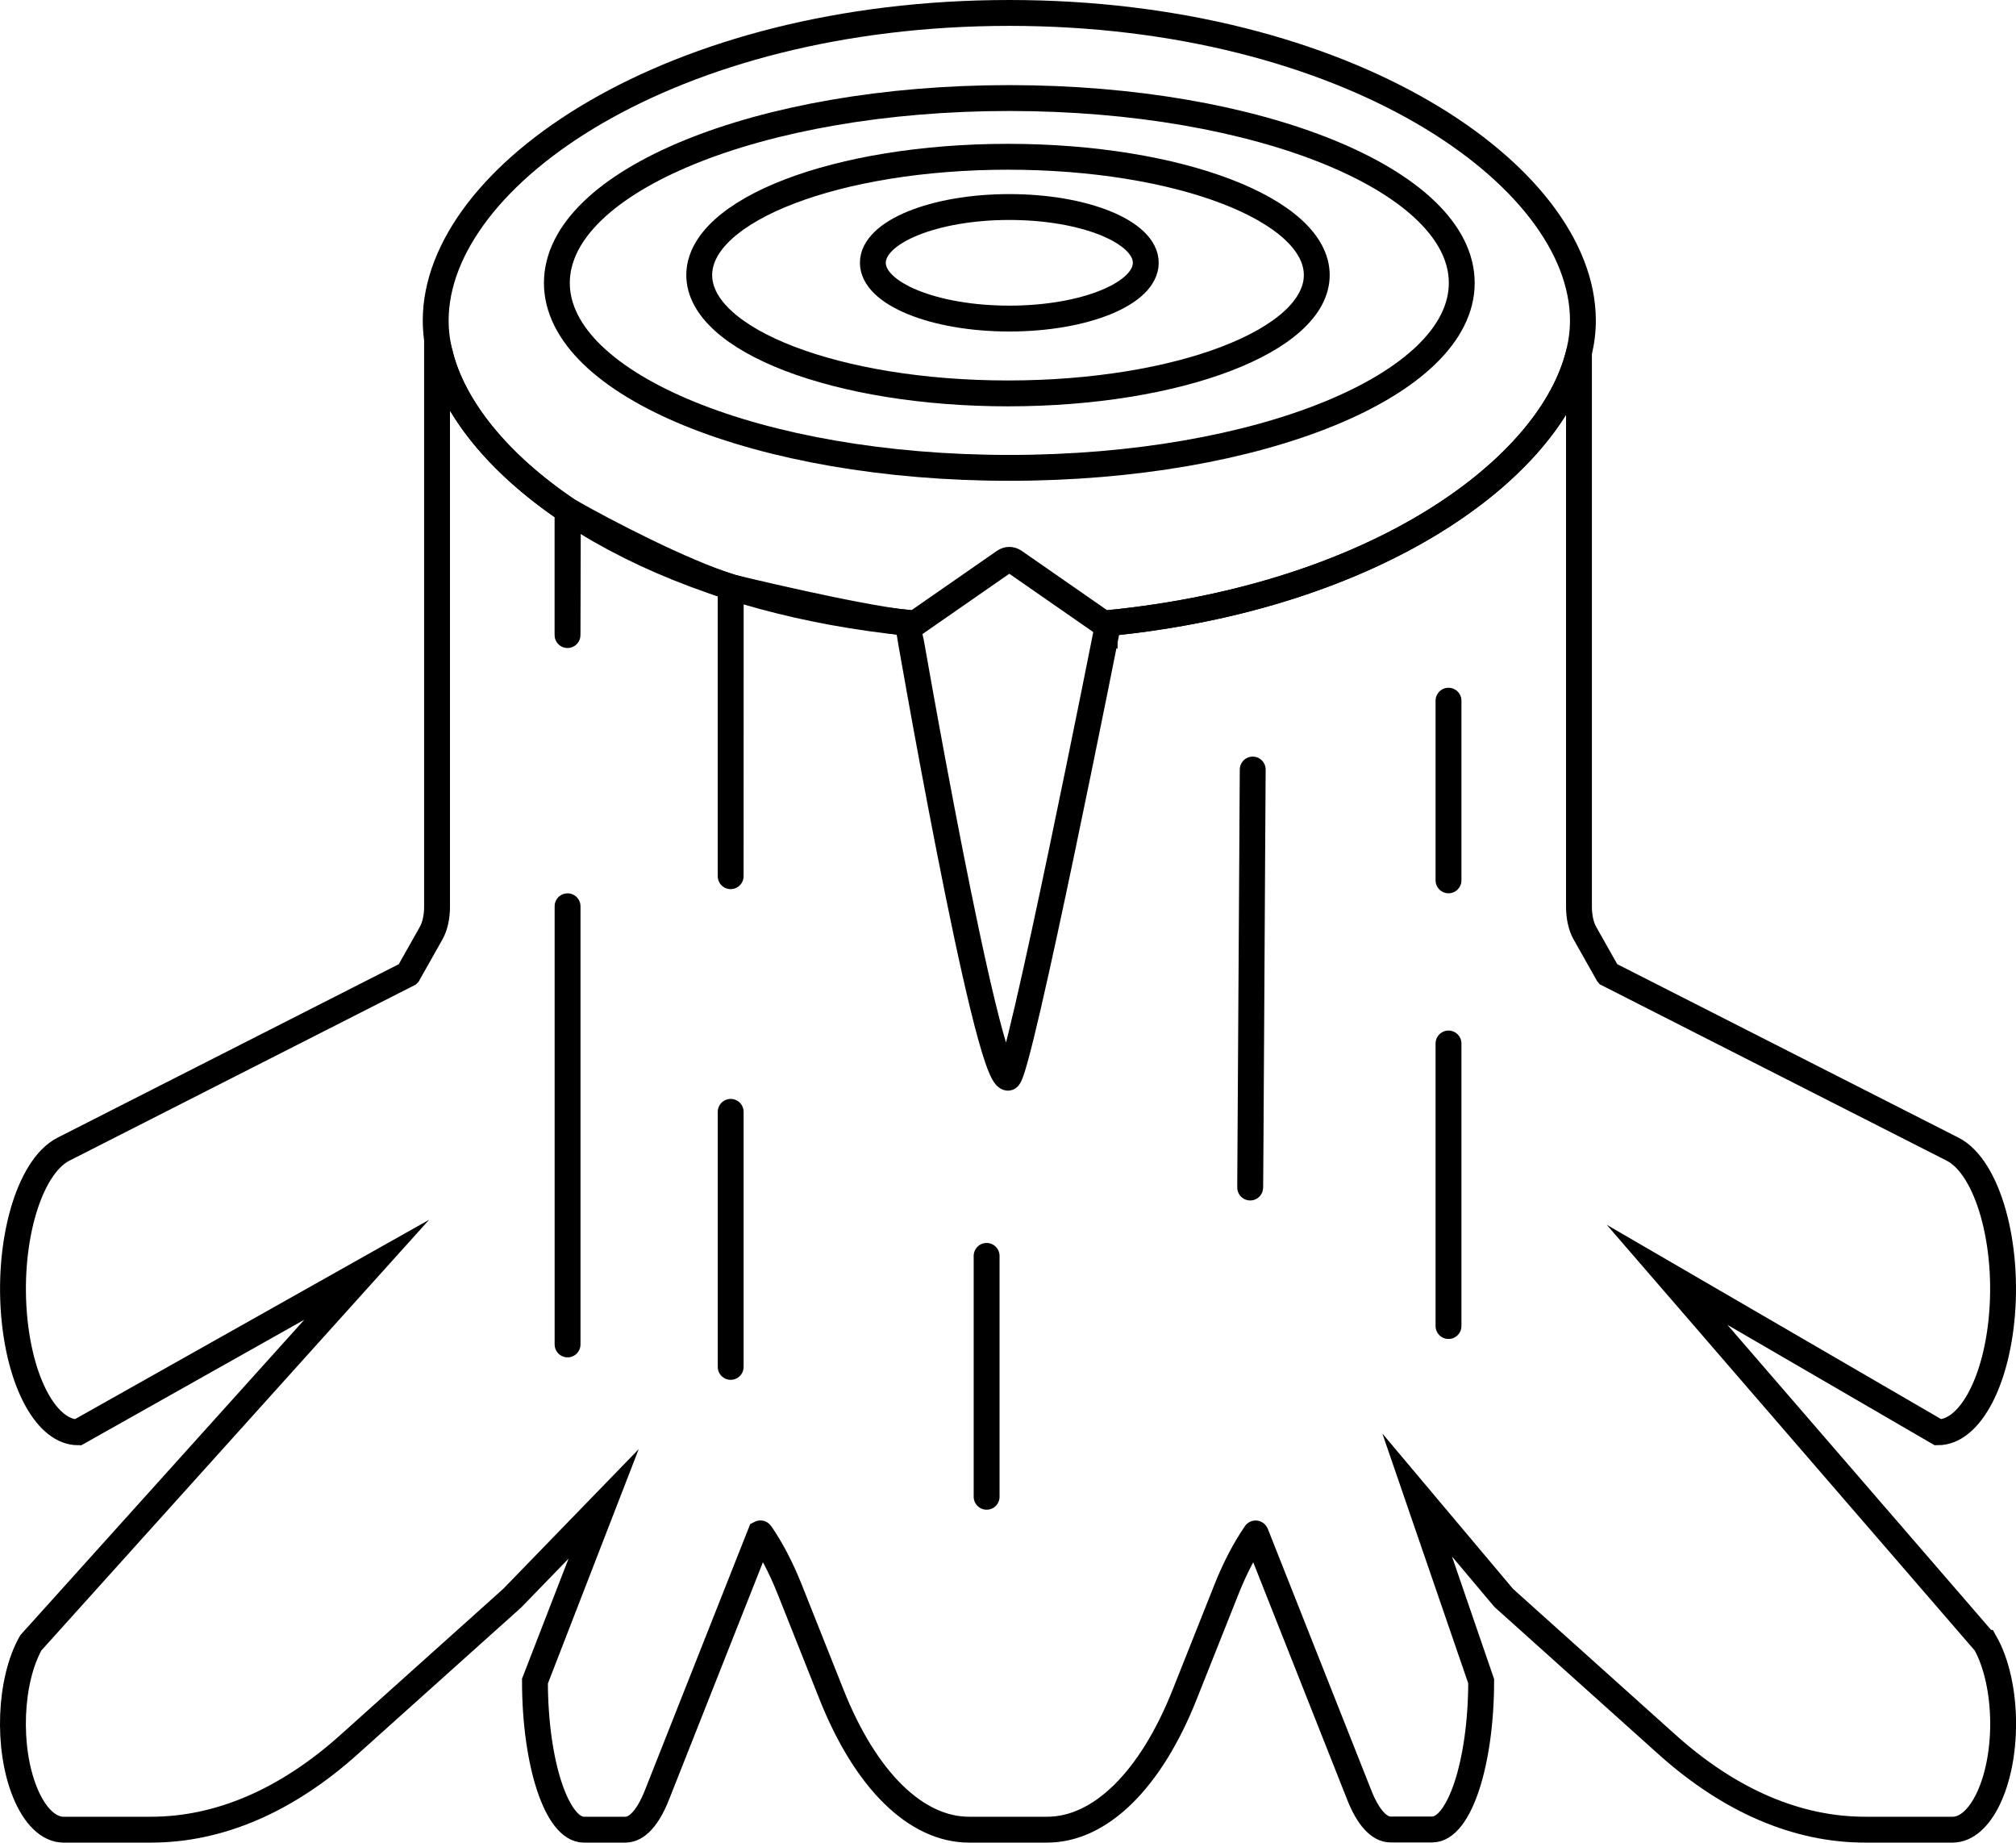
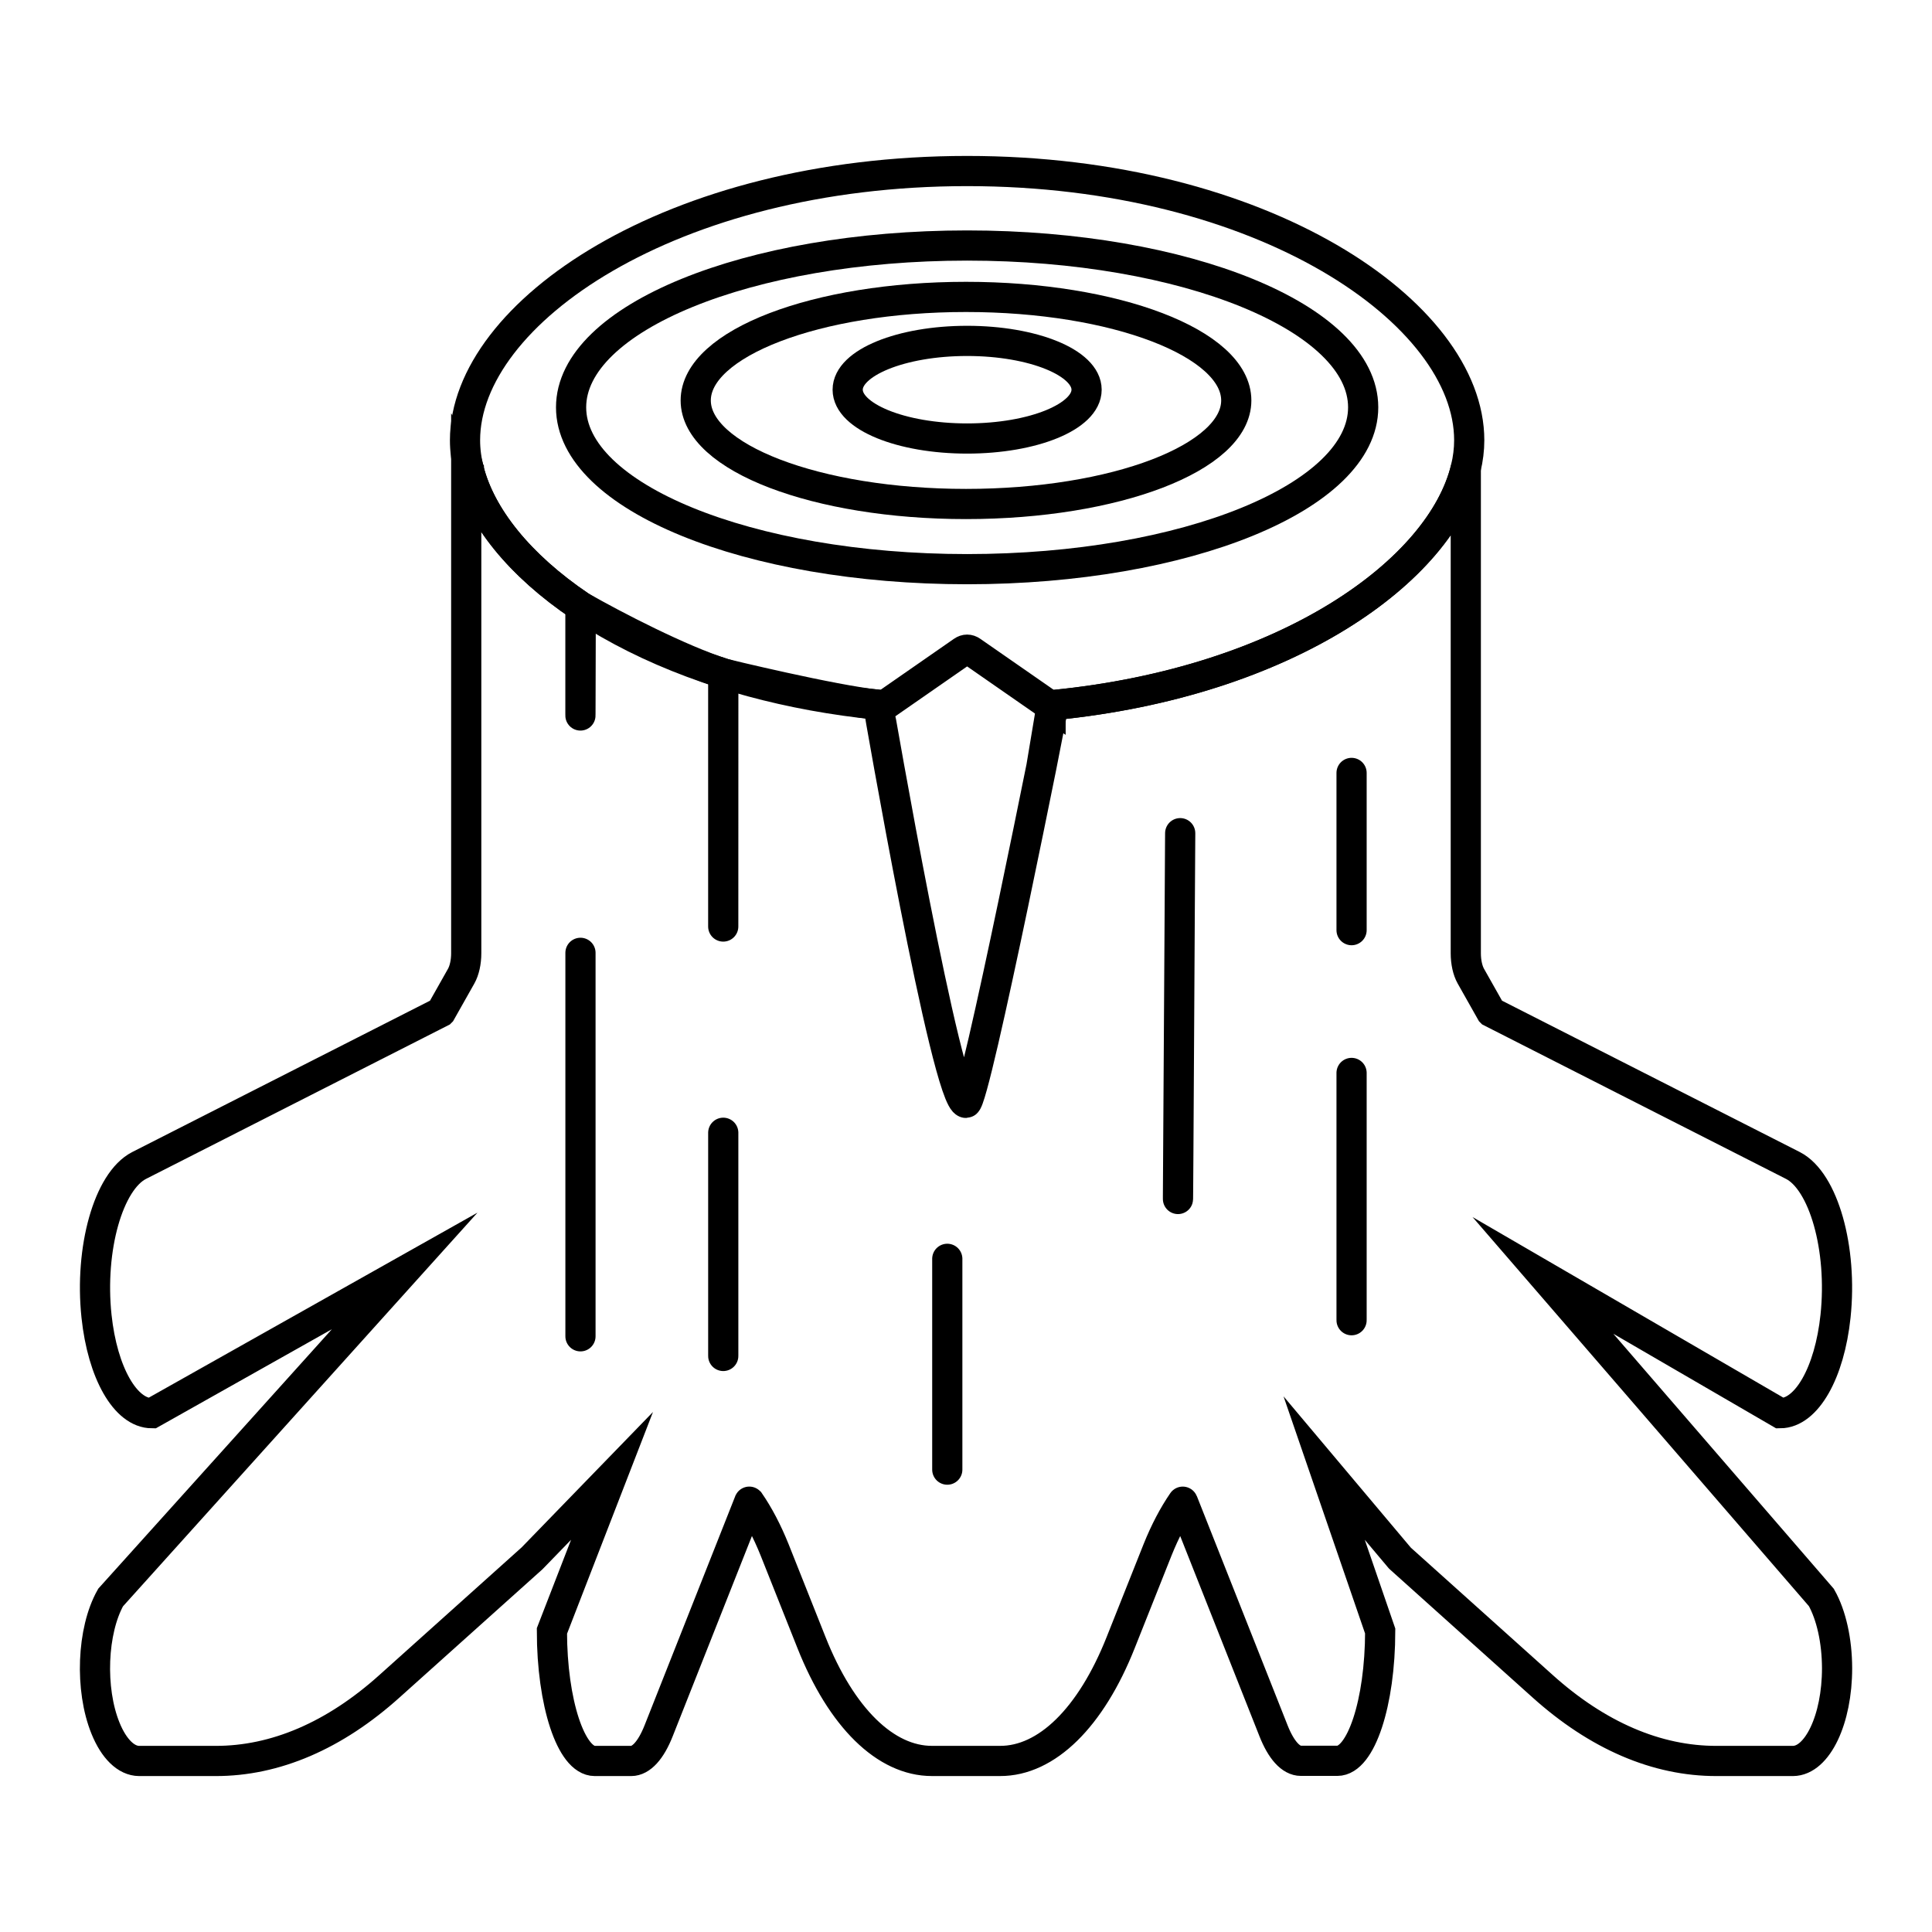
- <svg xmlns="http://www.w3.org/2000/svg" id="Layer_1" data-name="Layer 1" viewBox="0 0 935.32 854.7">
-   <defs>
-     <style>
-       .cls-1 {
-         fill: none;
-         stroke: #000;
-         stroke-miterlimit: 10;
-         stroke-width: 12px;
-       }
-     </style>
-   </defs>
-   <path class="cls-1" d="m921.04,762.06l-147.59-170.73,125.71,73.04c14.02-.06,26.19-21.36,29.37-51.44,3.78-35.78-6.33-71.54-22.58-79.86l-159.96-81.31s0,0-.01-.01l-10.74-19.03c-1.7-3.02-2.68-7.45-2.68-12.12V163.8s-.04-.04-.05,0c-13.09,53.75-94.06,112.95-218.33,125.24h0s-41.79,210.86-46.51,210.86c-10.21,0-46.55-210.96-46.56-210.99h0c-23.98-2.42-82.09-16.58-82.09-16.58,0,0-.03,191.98-.03,116.59v-116.62s0-.02-.02-.03c-22.72-7.2-57.95-25.44-75.47-35.46-.02-.01-.04-.05-.04-.02,0,0-.16,65.75-.16,56.99v-57.06s0-.02-.01-.02c-32.35-21.81-52.86-47.56-59.11-72.21-.01,0-.01-.01-.01-.01h0c-.47-.76-.93-1.51-1.4-2.27v258.4c0,4.67-.98,9.1-2.68,12.12l-10.74,19.04s0,0-.01.01l-159.95,81.3c-16.25,8.32-26.35,44.08-22.58,79.86,3.19,30.08,15.35,51.38,29.37,51.44l133.96-75.4L14.29,762.06c-9.89,17.56-11.11,48.58-2.71,69.28,4.45,10.99,10.98,17.34,17.84,17.36h40.39c31.78.08,63.23-13.44,92.43-39.74l75.35-67.6.26-.26,42.2-43.5-31.86,82.2c0,38.05,10.16,68.9,22.71,68.9h19.31c5.31-.01,10.46-5.66,14.54-15.99l48.05-121.44s.04-.02.05,0c4.89,7.1,9.38,15.63,13.35,25.49l19.56,49.18c15.79,39.8,39.22,62.8,63.91,62.76h36.03c24.71.07,48.16-22.94,63.95-62.76l19.56-49.18c3.93-9.79,8.42-18.32,13.33-25.47.01-.02.04-.02.05,0l48.04,121.35c4.07,10.33,9.22,15.98,14.53,15.98h19.32c12.52,0,22.68-30.78,22.71-68.78l-29.7-86.38,40.08,47.64.26.26,75.31,67.6c29.2,26.29,60.65,39.82,92.43,39.74h40.37c12.96-.05,23.44-22.09,23.41-49.24-.01-14.41-3.03-28.08-8.28-37.4Zm-657.72-139.8v-201.65c0-8.76,0,222.83,0,201.65Zm75.68,10.16v-116.68c0-8.76,0,135.02,0,116.68Zm118.74,59.73v-109.6c0-8.76,0,130.63,0,109.6Zm122.28-142.74l1.18-192.21c0-8.76-1.18,213.48-1.18,192.21Zm92.01,65.31v-130.69c0-8.76,0,139.45,0,130.69Zm0-209.96v-79.27c0-8.76,0,104.3,0,79.27Z" />
-   <ellipse class="cls-1" cx="468.27" cy="131.25" rx="209.91" ry="85.77" />
-   <ellipse class="cls-1" cx="467.66" cy="127.6" rx="143.25" ry="54.88" />
-   <ellipse class="cls-1" cx="468.27" cy="121.9" rx="63.31" ry="25.87" />
-   <path class="cls-1" d="m468.27,6c-156.83,0-266.13,75.21-266.13,142.69,0,5.17.68,10.44,2.04,15.77h0s0,.02.01.02c6.25,24.65,26.77,50.4,59.13,72.21,4.79,3.22,9.84,6.36,15.14,9.41,17.53,10.03,37.8,18.95,60.54,26.16,4.93,1.56,9.98,3.04,15.14,4.44,20.57,5.57,42.96,9.76,66.97,12.19.97.11,1.96.2,2.94.3v.35l41.81-29.04c1.57-1.09,3.25-1.09,4.82,0l41.81,29.04v-.35c.57-.06,1.13-.11,1.69-.17,124.44-12.3,205.45-71.65,218.38-125.45,1.22-5.02,1.83-10,1.83-14.88,0-67.48-109.29-142.69-266.13-142.69Z" />
+ <svg xmlns="http://www.w3.org/2000/svg" version="1.1" id="Layer_1" x="0px" y="0px" width="1024px" height="1024px" viewBox="0 0 1024 1024" style="enable-background:new 0 0 1024 1024;" xml:space="preserve">
+   <style type="text/css">
+ 	.st0{fill:none;stroke:#000000;stroke-width:16;stroke-miterlimit:10;}
+ </style>
+   <g>
+     <path class="st0" d="M965.37,846.71L817.79,675.99l125.71,73.04c14.02-0.06,26.19-21.36,29.37-51.44   c3.78-35.78-6.33-71.54-22.58-79.86l-159.96-81.31c0,0-0.01-0.01-0.01-0.01l-10.74-19.03c-1.7-3.02-2.68-7.45-2.68-12.12v-256.8   c0-0.03-0.04-0.04-0.05-0.01c-13.09,53.75-94.05,112.95-218.33,125.24c0,0,0,0,0,0c0,0.02-41.79,210.86-46.51,210.86   c-10.21,0-46.55-210.96-46.56-210.99c0,0,0,0,0,0c-23.98-2.42-82.09-16.58-82.09-16.58s-0.03,191.98-0.03,116.59V356.94   c0-0.01-0.01-0.02-0.02-0.03c-22.72-7.2-57.95-25.44-75.47-35.46c-0.02-0.01-0.04-0.05-0.04-0.02c0,0-0.16,65.75-0.16,56.99v-57.06   c0-0.01,0-0.02-0.01-0.02c-32.35-21.81-52.86-47.56-59.11-72.21c-0.01,0-0.01-0.01-0.01-0.01v-0.01c-0.47-0.74-0.93-1.5-1.4-2.25   v258.4c0,4.67-0.98,9.1-2.68,12.12l-10.74,19.04c0,0-0.01,0.01-0.01,0.01l-159.95,81.3c-16.25,8.32-26.35,44.08-22.58,79.86   c3.19,30.08,15.35,51.38,29.37,51.44l133.96-75.4L58.63,846.71c-9.89,17.56-11.11,48.58-2.71,69.28   c4.45,10.99,10.98,17.34,17.84,17.36h40.39c31.78,0.08,63.23-13.44,92.43-39.74l75.35-67.6l0.26-0.26l42.2-43.5l-31.86,82.2   c0,38.05,10.16,68.9,22.71,68.9h19.31c5.31-0.01,10.46-5.66,14.54-15.99l48.05-121.44c0.01-0.02,0.04-0.02,0.05-0.01   c4.89,7.1,9.38,15.63,13.35,25.49l19.56,49.18c15.79,39.8,39.22,62.8,63.91,62.76h36.03c24.71,0.07,48.16-22.94,63.95-62.76   l19.56-49.18c3.93-9.79,8.42-18.32,13.33-25.47c0.01-0.02,0.04-0.02,0.05,0.01l48.04,121.35c4.07,10.33,9.22,15.98,14.53,15.98   h19.32c12.52,0,22.68-30.78,22.71-68.78l-29.7-86.38l40.08,47.64l0.26,0.26l75.31,67.6c29.2,26.29,60.65,39.82,92.43,39.74h40.37   c12.96-0.05,23.44-22.09,23.41-49.24C973.65,869.7,970.63,856.04,965.37,846.71z M307.66,706.91V505.26   C307.66,496.5,307.66,728.08,307.66,706.91z M383.34,717.07V600.39C383.34,591.63,383.34,735.41,383.34,717.07z M502.08,776.8   V667.2C502.08,658.44,502.08,797.83,502.08,776.8z M624.35,634.06l1.18-192.21C625.53,433.09,624.35,655.33,624.35,634.06z    M716.36,699.37V568.68C716.36,559.92,716.36,708.13,716.36,699.37z M716.36,489.41v-79.27   C716.36,401.38,716.36,514.43,716.36,489.41z" />
+     <ellipse class="st0" cx="512.6" cy="215.9" rx="209.91" ry="85.77" />
+     <ellipse class="st0" cx="512" cy="212.25" rx="143.25" ry="54.88" />
+     <ellipse class="st0" cx="512.6" cy="206.55" rx="63.31" ry="25.87" />
+     <path class="st0" d="M512.6,90.65c-156.83,0-266.13,75.21-266.13,142.69c0,5.17,0.68,10.44,2.04,15.77v0.01c0,0,0,0.01,0.01,0.01   c6.25,24.65,26.77,50.4,59.13,72.21c4.79,3.22,9.84,6.36,15.14,9.41c17.53,10.03,37.8,18.95,60.54,26.16   c4.93,1.56,9.98,3.04,15.14,4.44c20.57,5.57,42.96,9.76,66.97,12.19c0.97,0.11,1.96,0.2,2.94,0.3v0.35l41.81-29.04   c1.57-1.09,3.25-1.09,4.82,0l41.81,29.04v-0.35c0.57-0.06,1.13-0.11,1.69-0.17c124.44-12.3,205.45-71.65,218.38-125.45   c1.22-5.02,1.83-10,1.83-14.88C778.73,165.86,669.44,90.65,512.6,90.65z" />
+   </g>
</svg>
